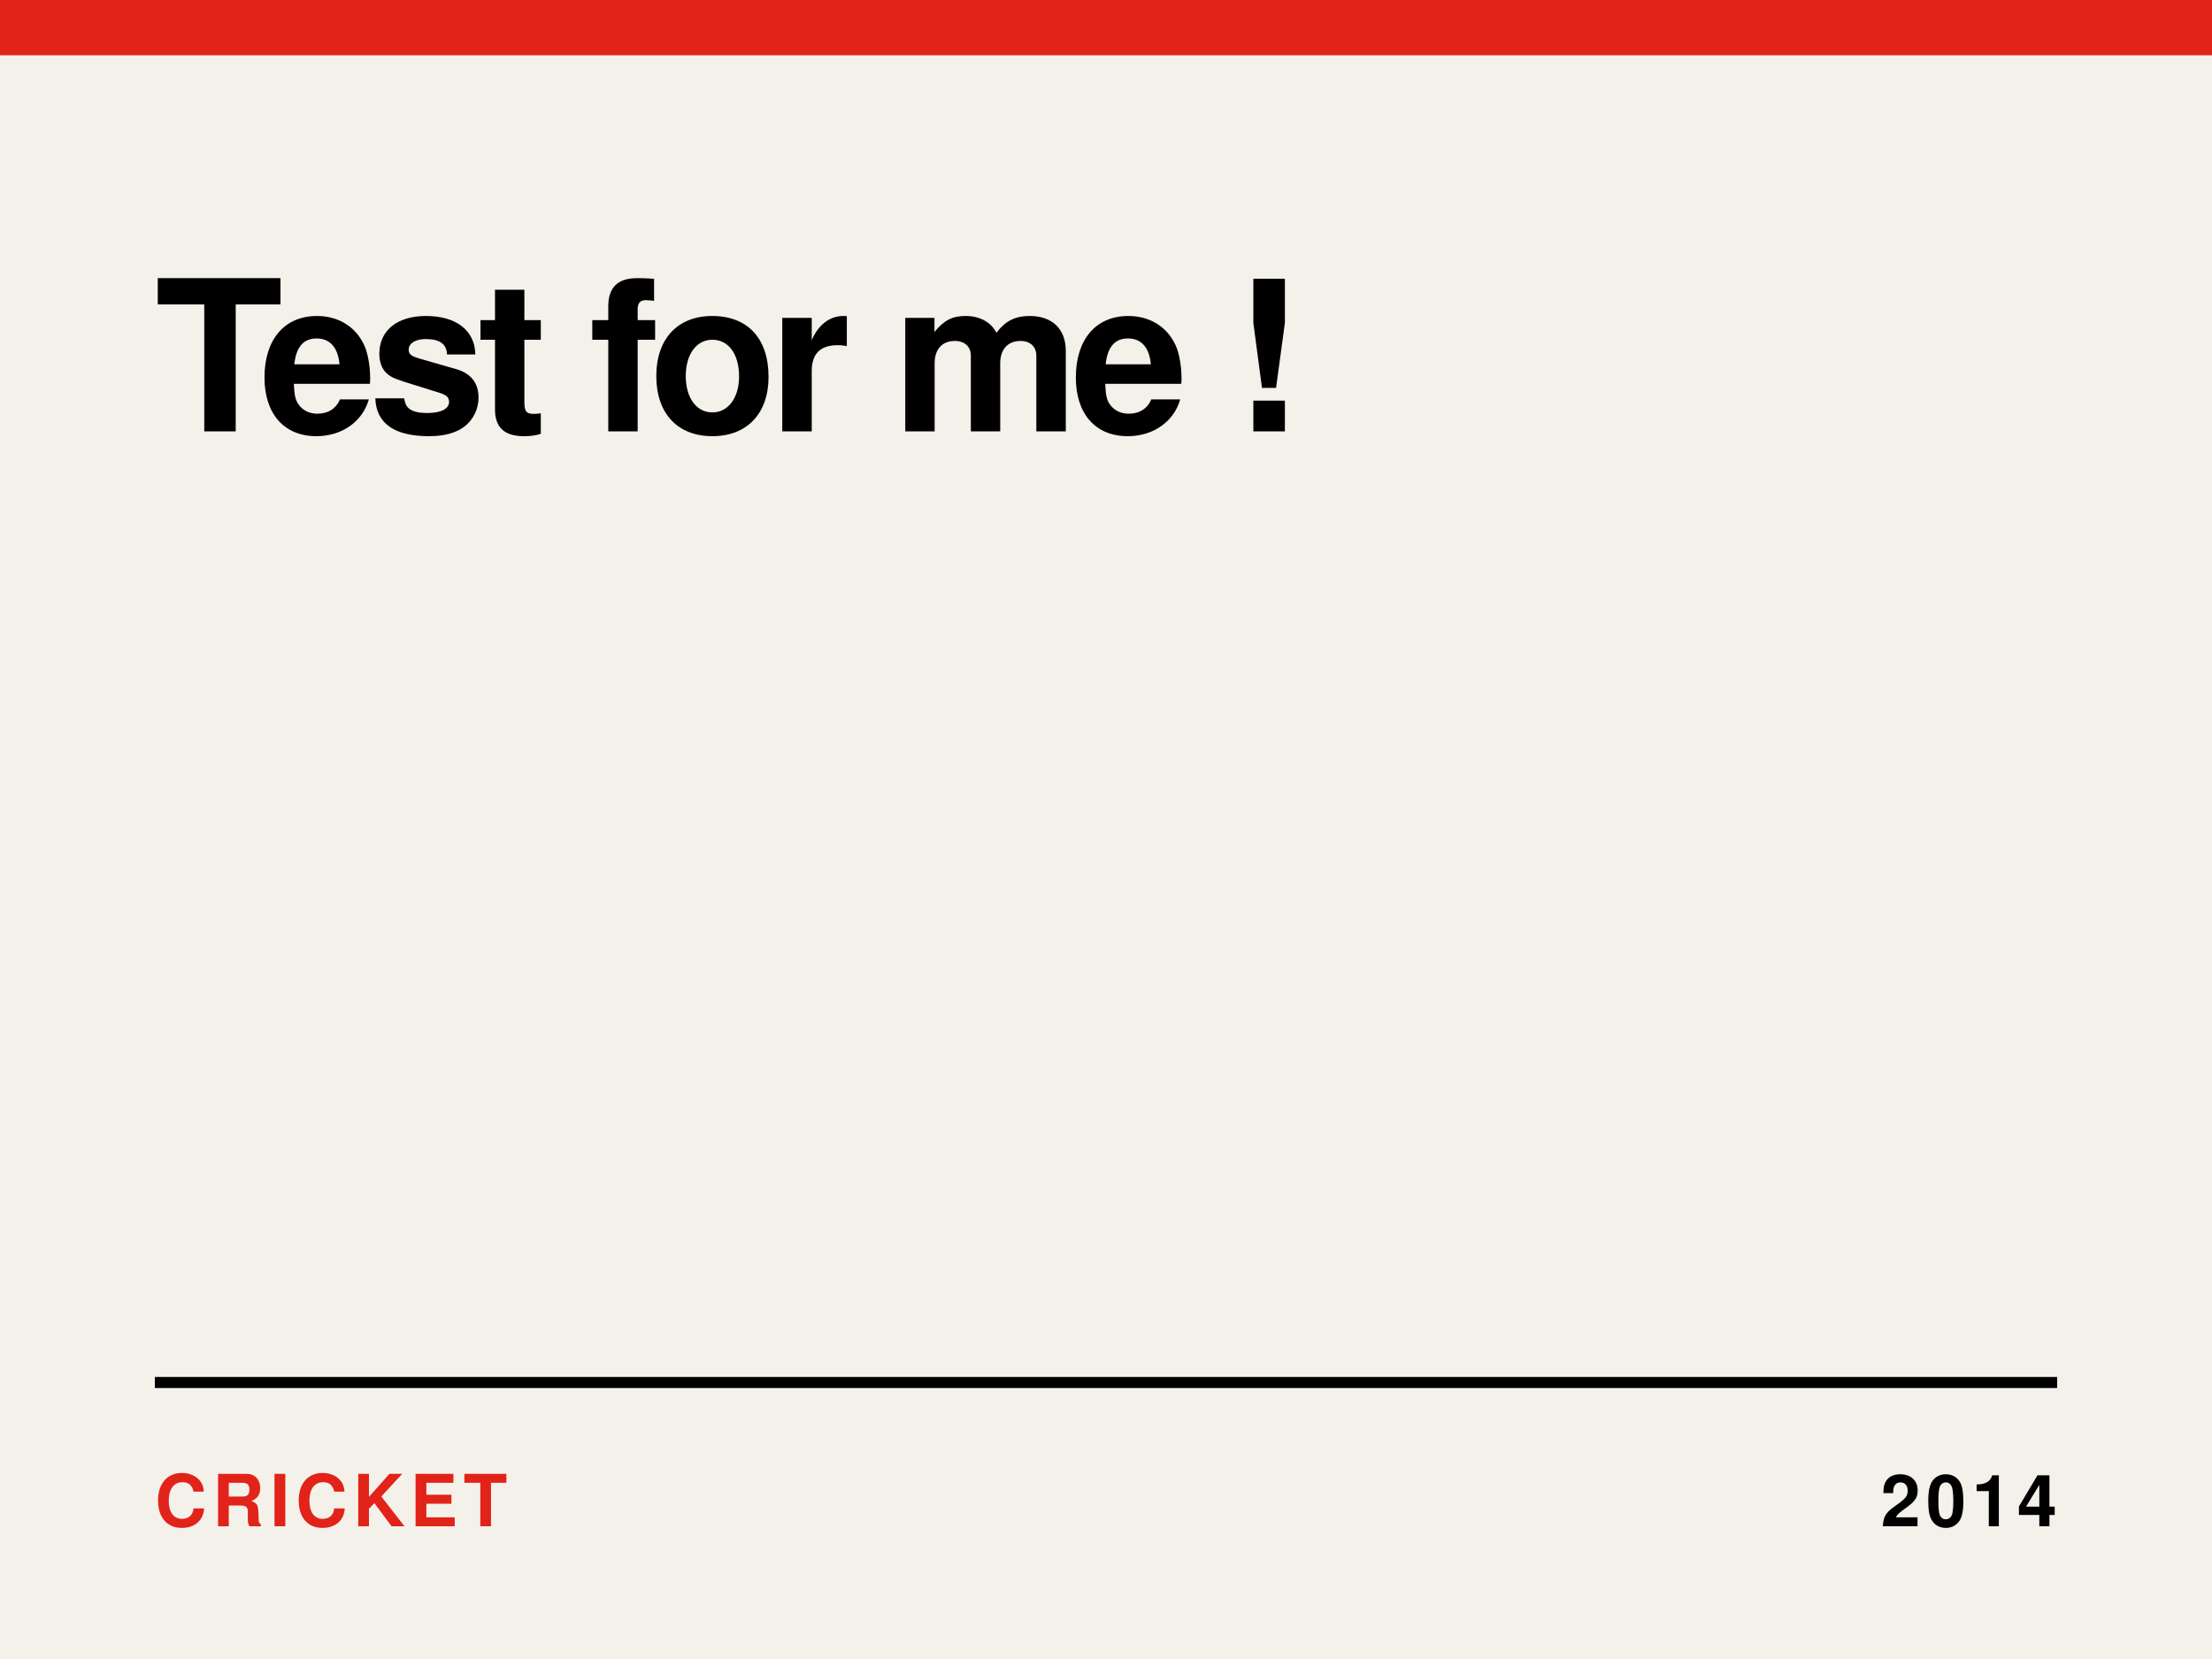
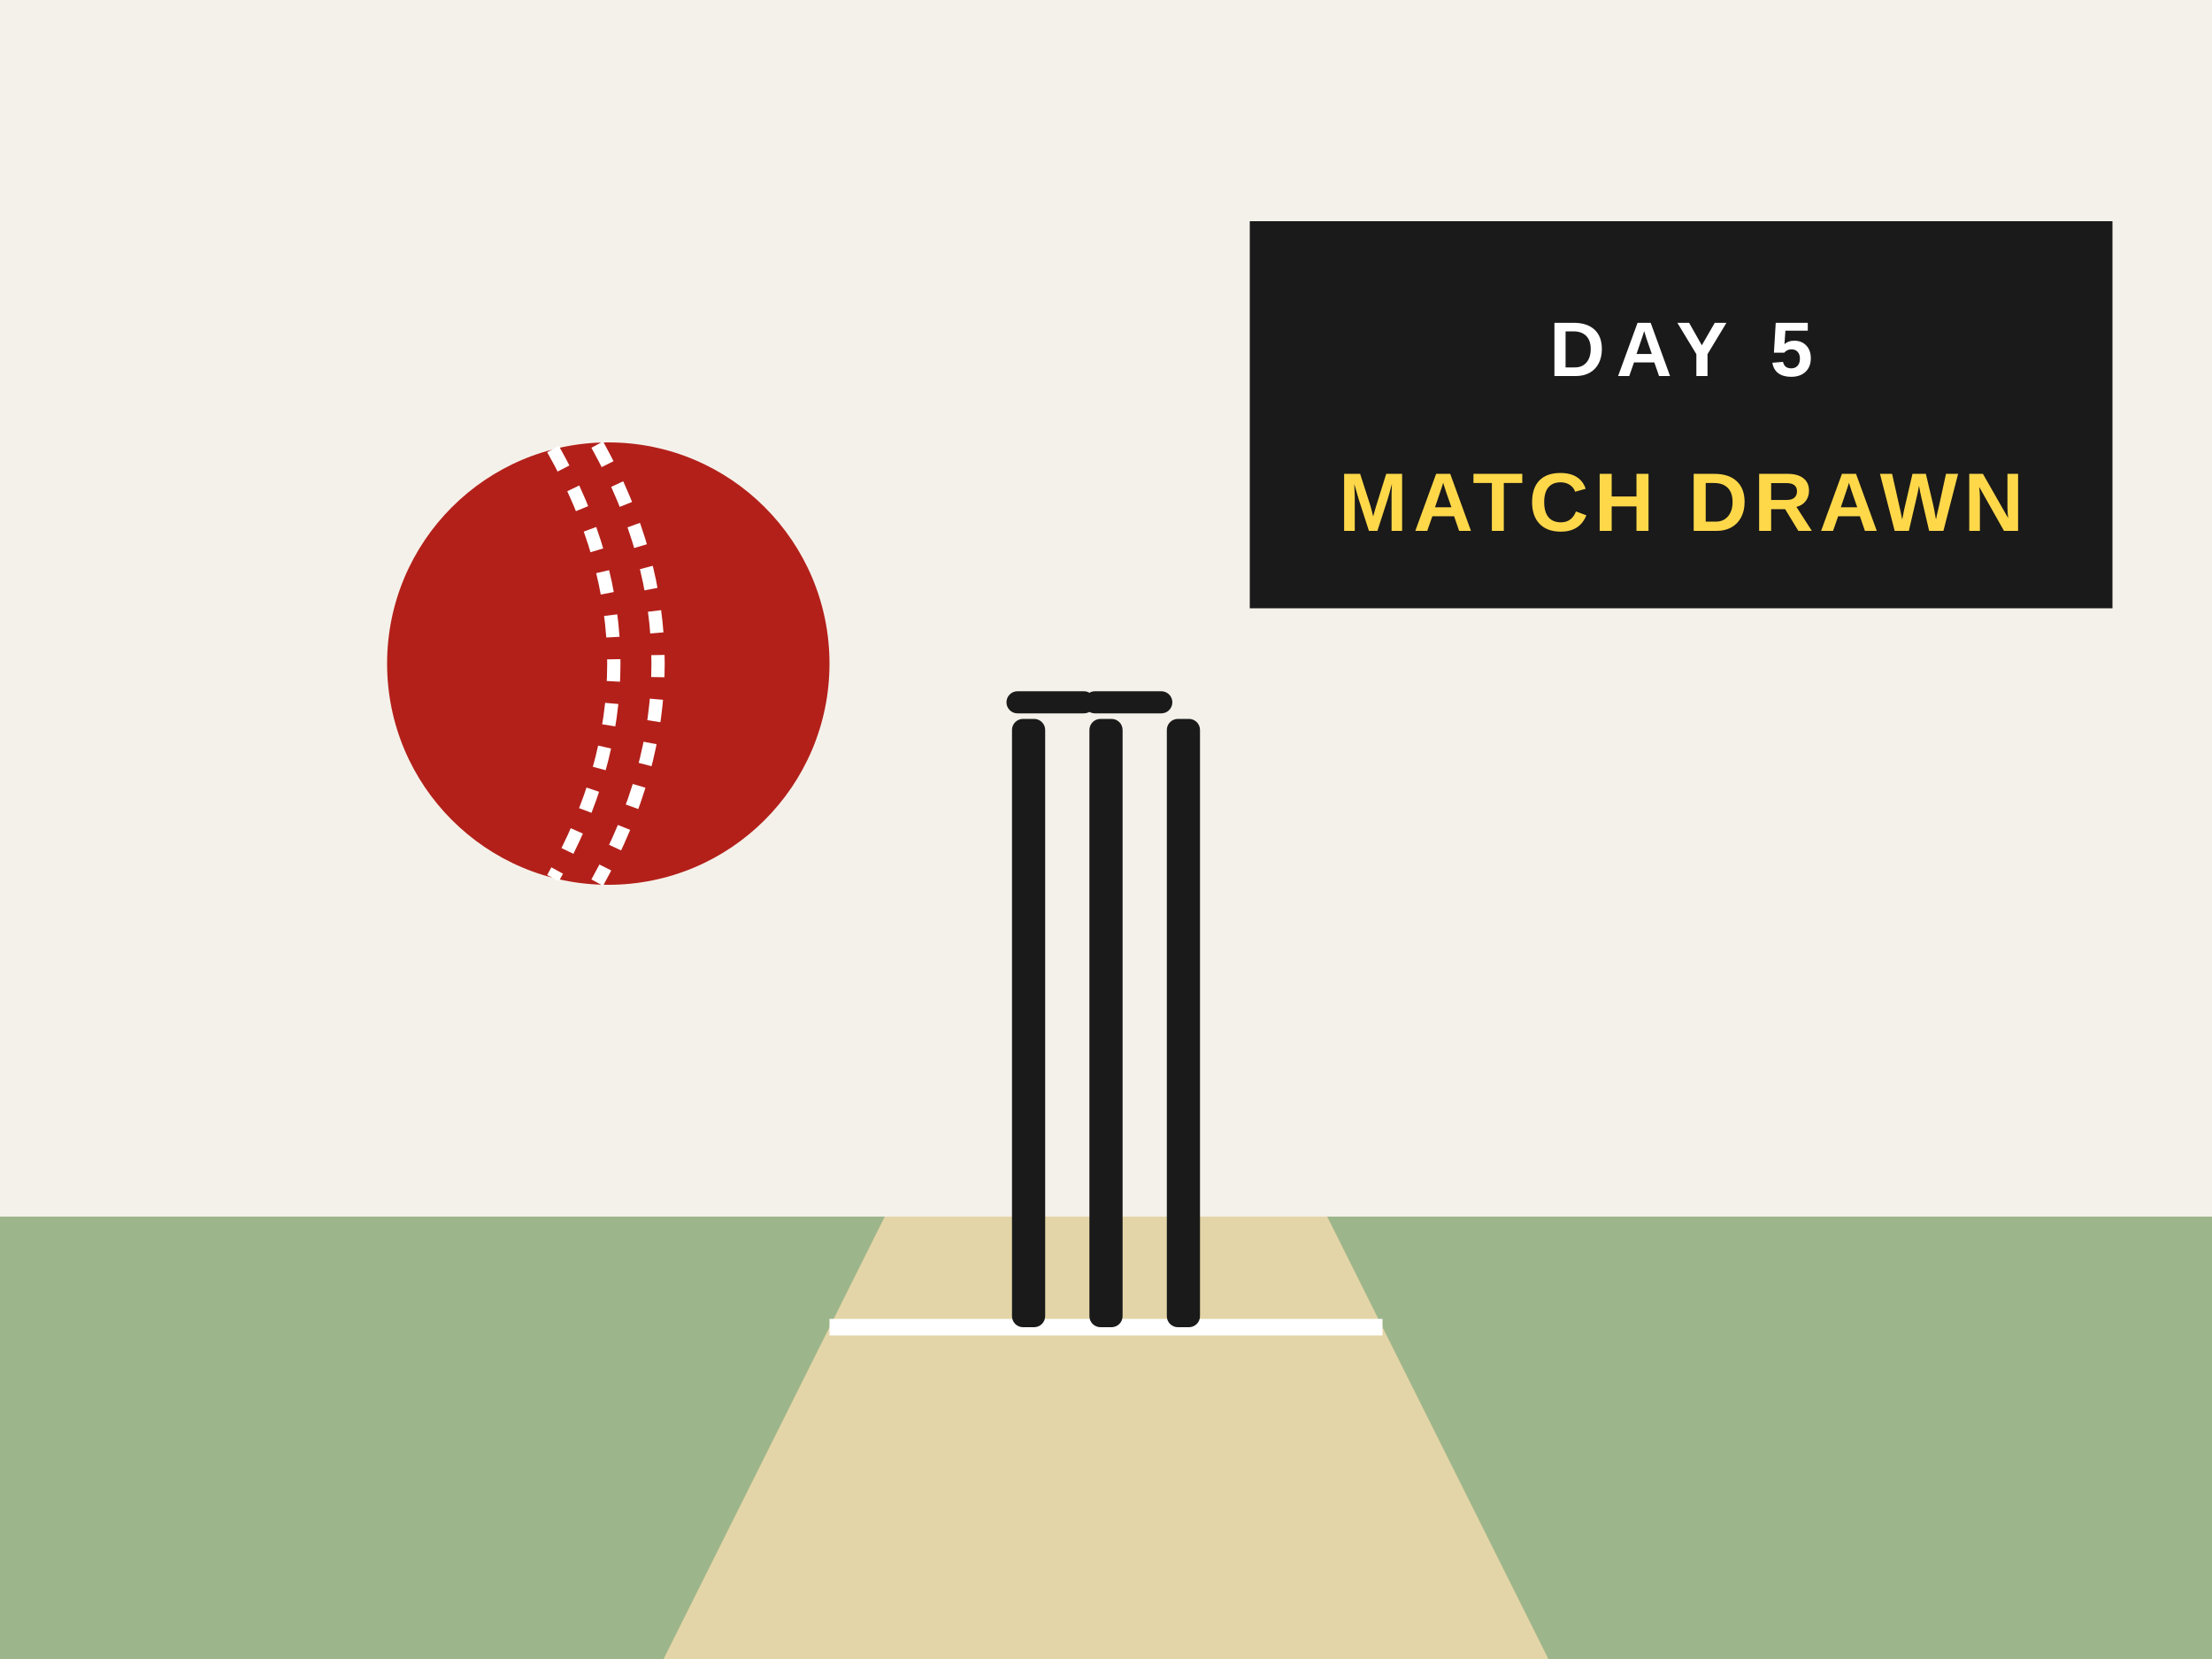
<svg xmlns="http://www.w3.org/2000/svg" viewBox="0 0 400 300" width="400" height="300">
  <rect width="400" height="300" fill="#f4f1ea" />
-   <rect width="400" height="10" fill="#e2231a" />
-   <text x="28" y="78" font-family="'Helvetica Neue', Helvetica, Arial, sans-serif" font-size="38" font-weight="700" letter-spacing="-1.5" fill="#000">
-     <tspan x="28" dy="0">Test for me !</tspan>
-   </text>
-   <line x1="28" y1="250" x2="372" y2="250" stroke="#000" stroke-width="2" />
-   <text x="28" y="276" font-family="'Helvetica Neue', Helvetica, Arial, sans-serif" font-size="13" font-weight="700" letter-spacing="1" fill="#e2231a">CRICKET</text>
-   <text x="372" y="276" text-anchor="end" font-family="'Helvetica Neue', Helvetica, Arial, sans-serif" font-size="13" font-weight="700" letter-spacing="1" fill="#000">2014</text>
+   <rect y="220" width="400" height="80" fill="#9db58a" />
+   <path d="M120 300 L160 220 L240 220 L280 300 Z" fill="#e4d5a8" />
+   <path d="M150 240 H250" stroke="#fff" stroke-width="3" />
+   <rect x="183" y="130" width="6" height="110" rx="2" fill="#1a1a1a" />
+   <rect x="197" y="130" width="6" height="110" rx="2" fill="#1a1a1a" />
+   <rect x="211" y="130" width="6" height="110" rx="2" fill="#1a1a1a" />
+   <rect x="182" y="125" width="16" height="4" rx="2" fill="#1a1a1a" />
+   <rect x="196" y="125" width="16" height="4" rx="2" fill="#1a1a1a" />
+   <circle cx="110" cy="120" r="40" fill="#b3201a" />
+   <path d="M100.0 81.2 q22.0 38.8 0 77.6" stroke="#fff" stroke-width="2.4" fill="none" stroke-dasharray="4.0 4.0" />
+   <path d="M108.0 80.4 q22.0 39.6 0 79.2" stroke="#fff" stroke-width="2.4" fill="none" stroke-dasharray="4.0 4.0" />
+   <rect x="226" y="40" width="156" height="70" fill="#1a1a1a" />
+   <text x="304" y="68" text-anchor="middle" font-family="Helvetica Neue, Arial, sans-serif" font-weight="700" font-size="14" letter-spacing="2" fill="#fff">DAY 5</text>
+   <text x="304" y="96" text-anchor="middle" font-family="Helvetica Neue, Arial, sans-serif" font-weight="700" font-size="15" letter-spacing="1" fill="#ffd84a">MATCH DRAWN</text>
</svg>
